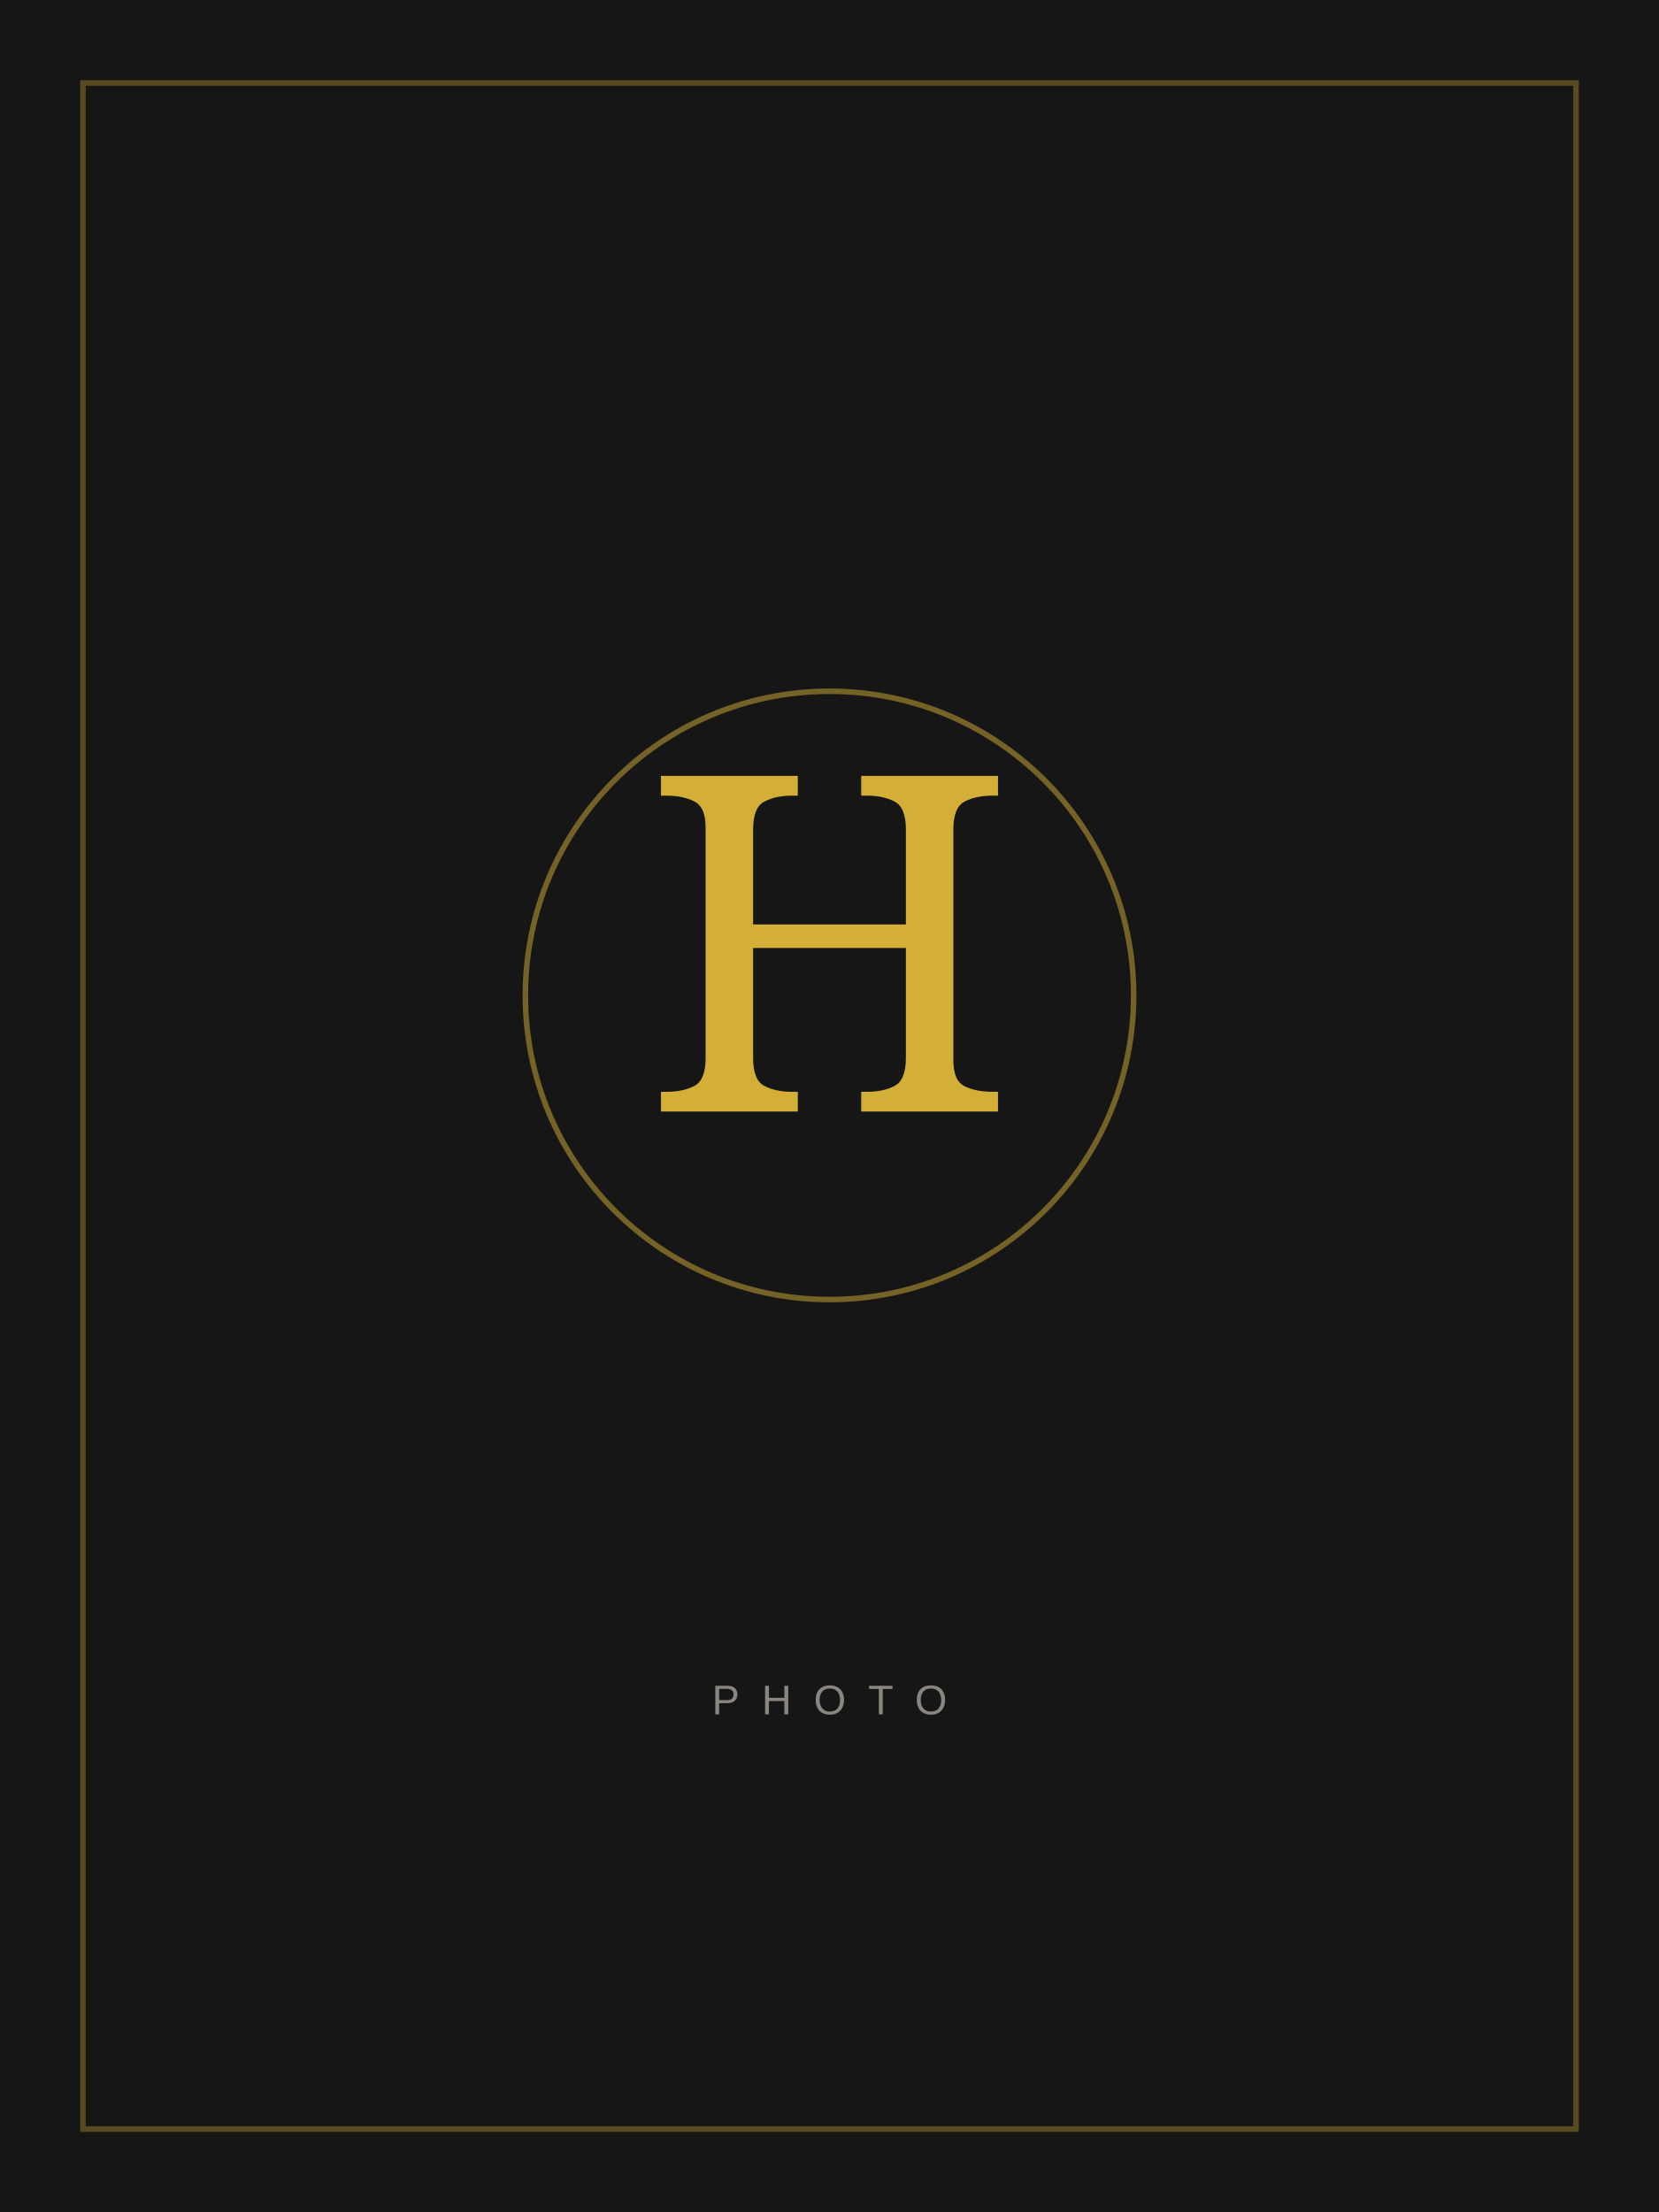
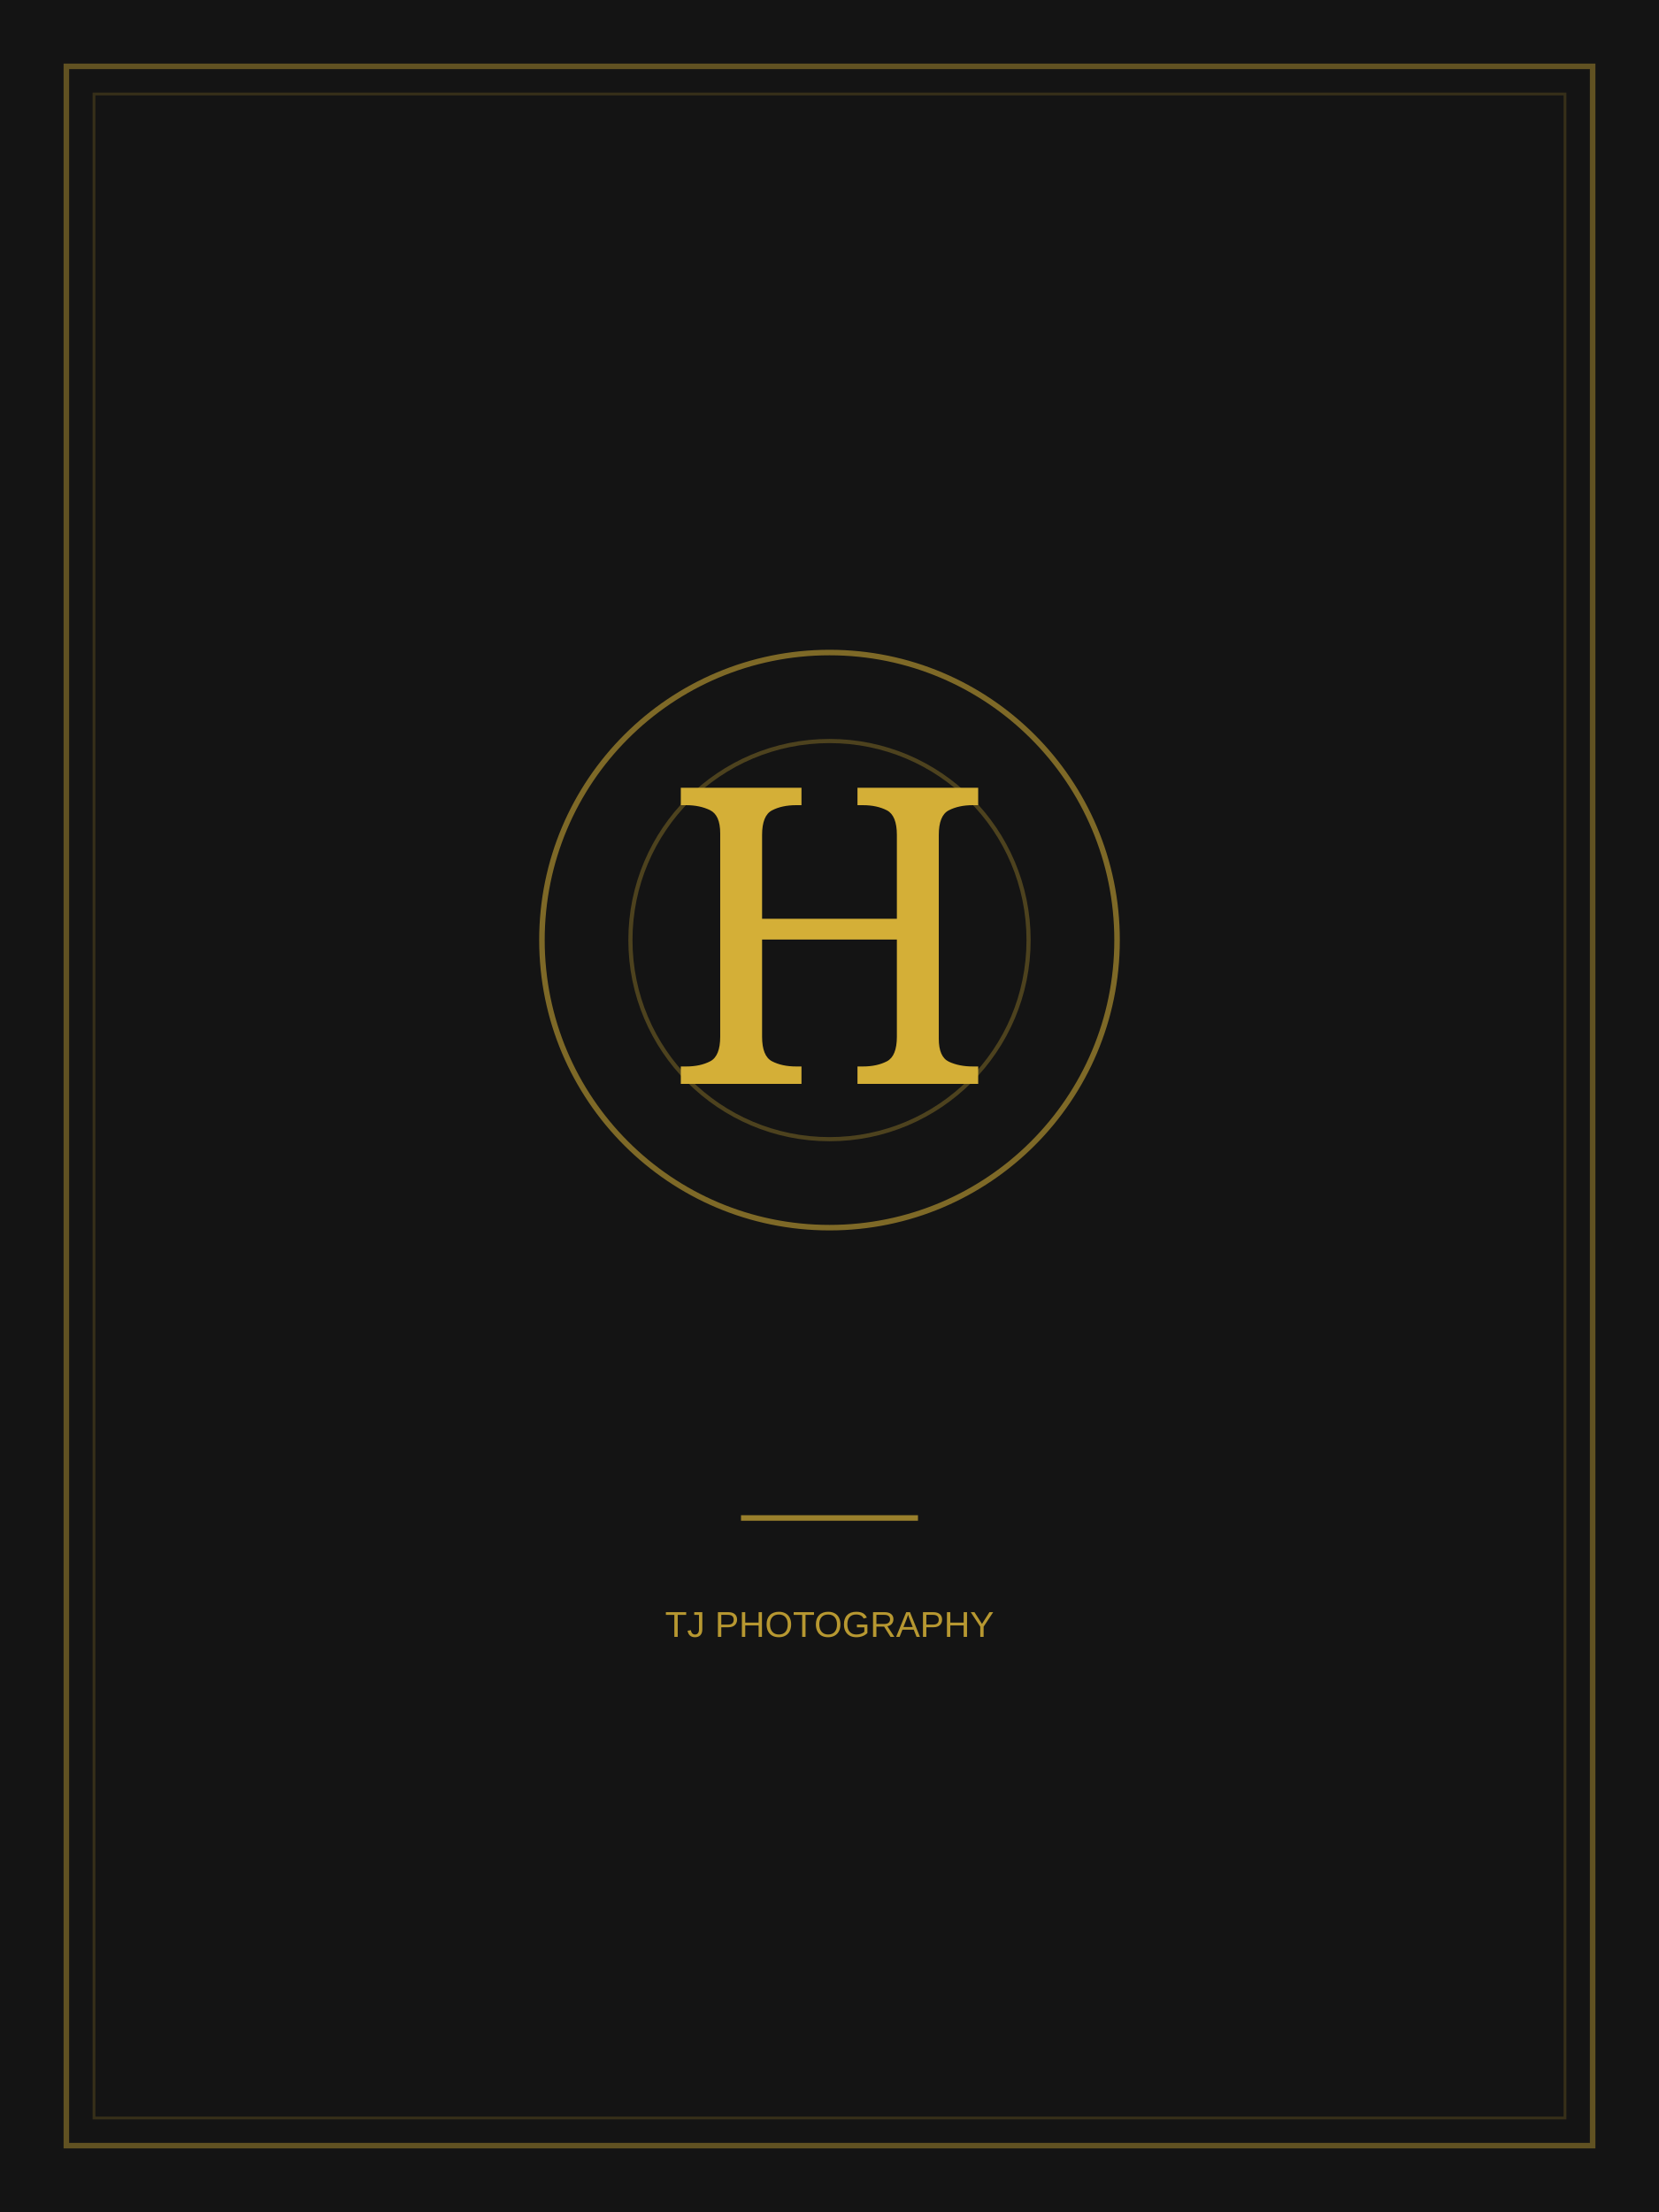
<svg xmlns="http://www.w3.org/2000/svg" width="600" height="800" viewBox="0 0 600 800">
-   <rect width="600" height="800" fill="#161616" />
-   <rect x="30" y="30" width="540" height="740" fill="none" stroke="#D4AF37" stroke-opacity="0.35" stroke-width="2" />
-   <circle cx="300" cy="360" r="110" fill="none" stroke="#D4AF37" stroke-opacity="0.5" stroke-width="2" />
-   <text x="300" y="402" font-family="Georgia, serif" font-size="170" fill="#D4AF37" text-anchor="middle">H</text>
-   <text x="300" y="620" font-family="Arial, sans-serif" font-size="15" fill="#8a857e" text-anchor="middle" letter-spacing="8">PHOTO</text>
+   <rect width="600" height="800" fill="#141414" />
+   <rect x="24" y="24" width="552" height="752" fill="none" stroke="#D4AF37" stroke-opacity="0.4" stroke-width="2" />
+   <rect x="34" y="34" width="532" height="732" fill="none" stroke="#D4AF37" stroke-opacity="0.18" stroke-width="1" />
+   <circle cx="300" cy="340" r="104" fill="none" stroke="#D4AF37" stroke-opacity="0.55" stroke-width="2" />
+   <circle cx="300" cy="340" r="72" fill="none" stroke="#D4AF37" stroke-opacity="0.3" stroke-width="1.5" />
+   <text x="300" y="392" font-family="Georgia, serif" font-size="150" fill="#D4AF37" text-anchor="middle">H</text>
+   <rect x="268" y="548" width="64" height="2" fill="#D4AF37" fill-opacity="0.7" />
+   <text x="300" y="592" font-family="Arial, sans-serif" font-size="13" fill="#D4AF37" fill-opacity="0.85" text-anchor="middle" H-spacing="6">TJ PHOTOGRAPHY</text>
</svg>
